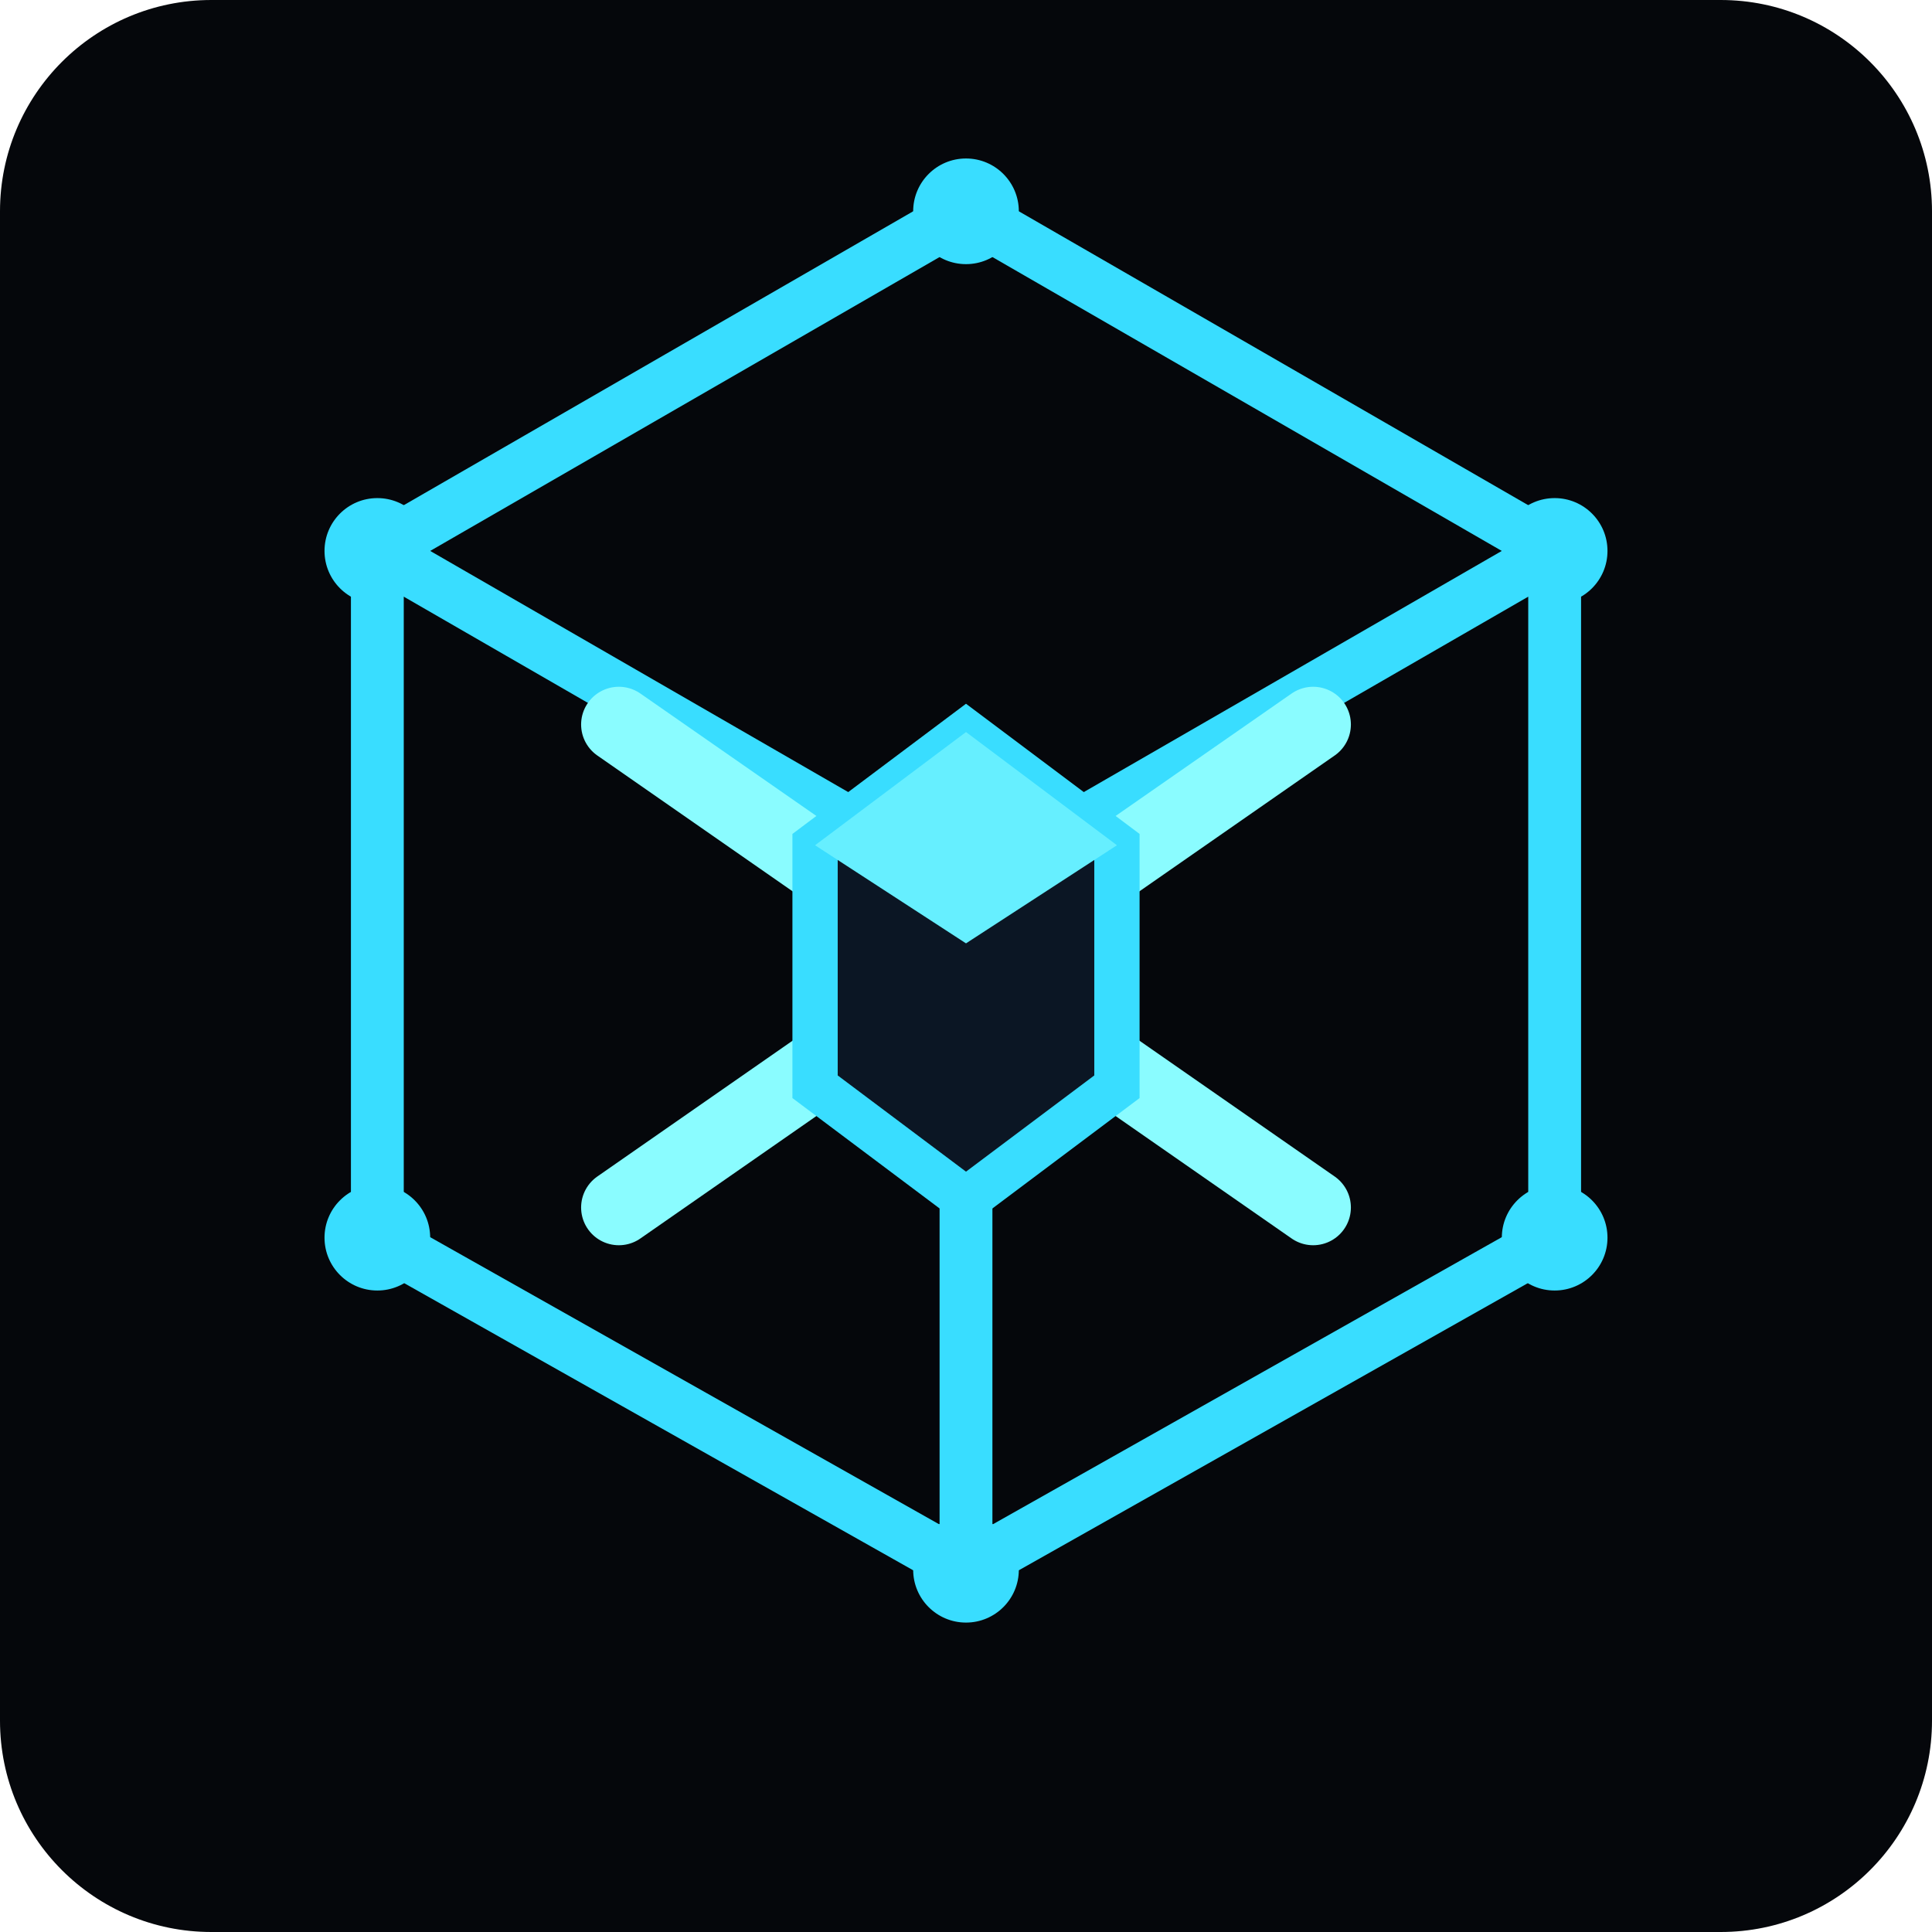
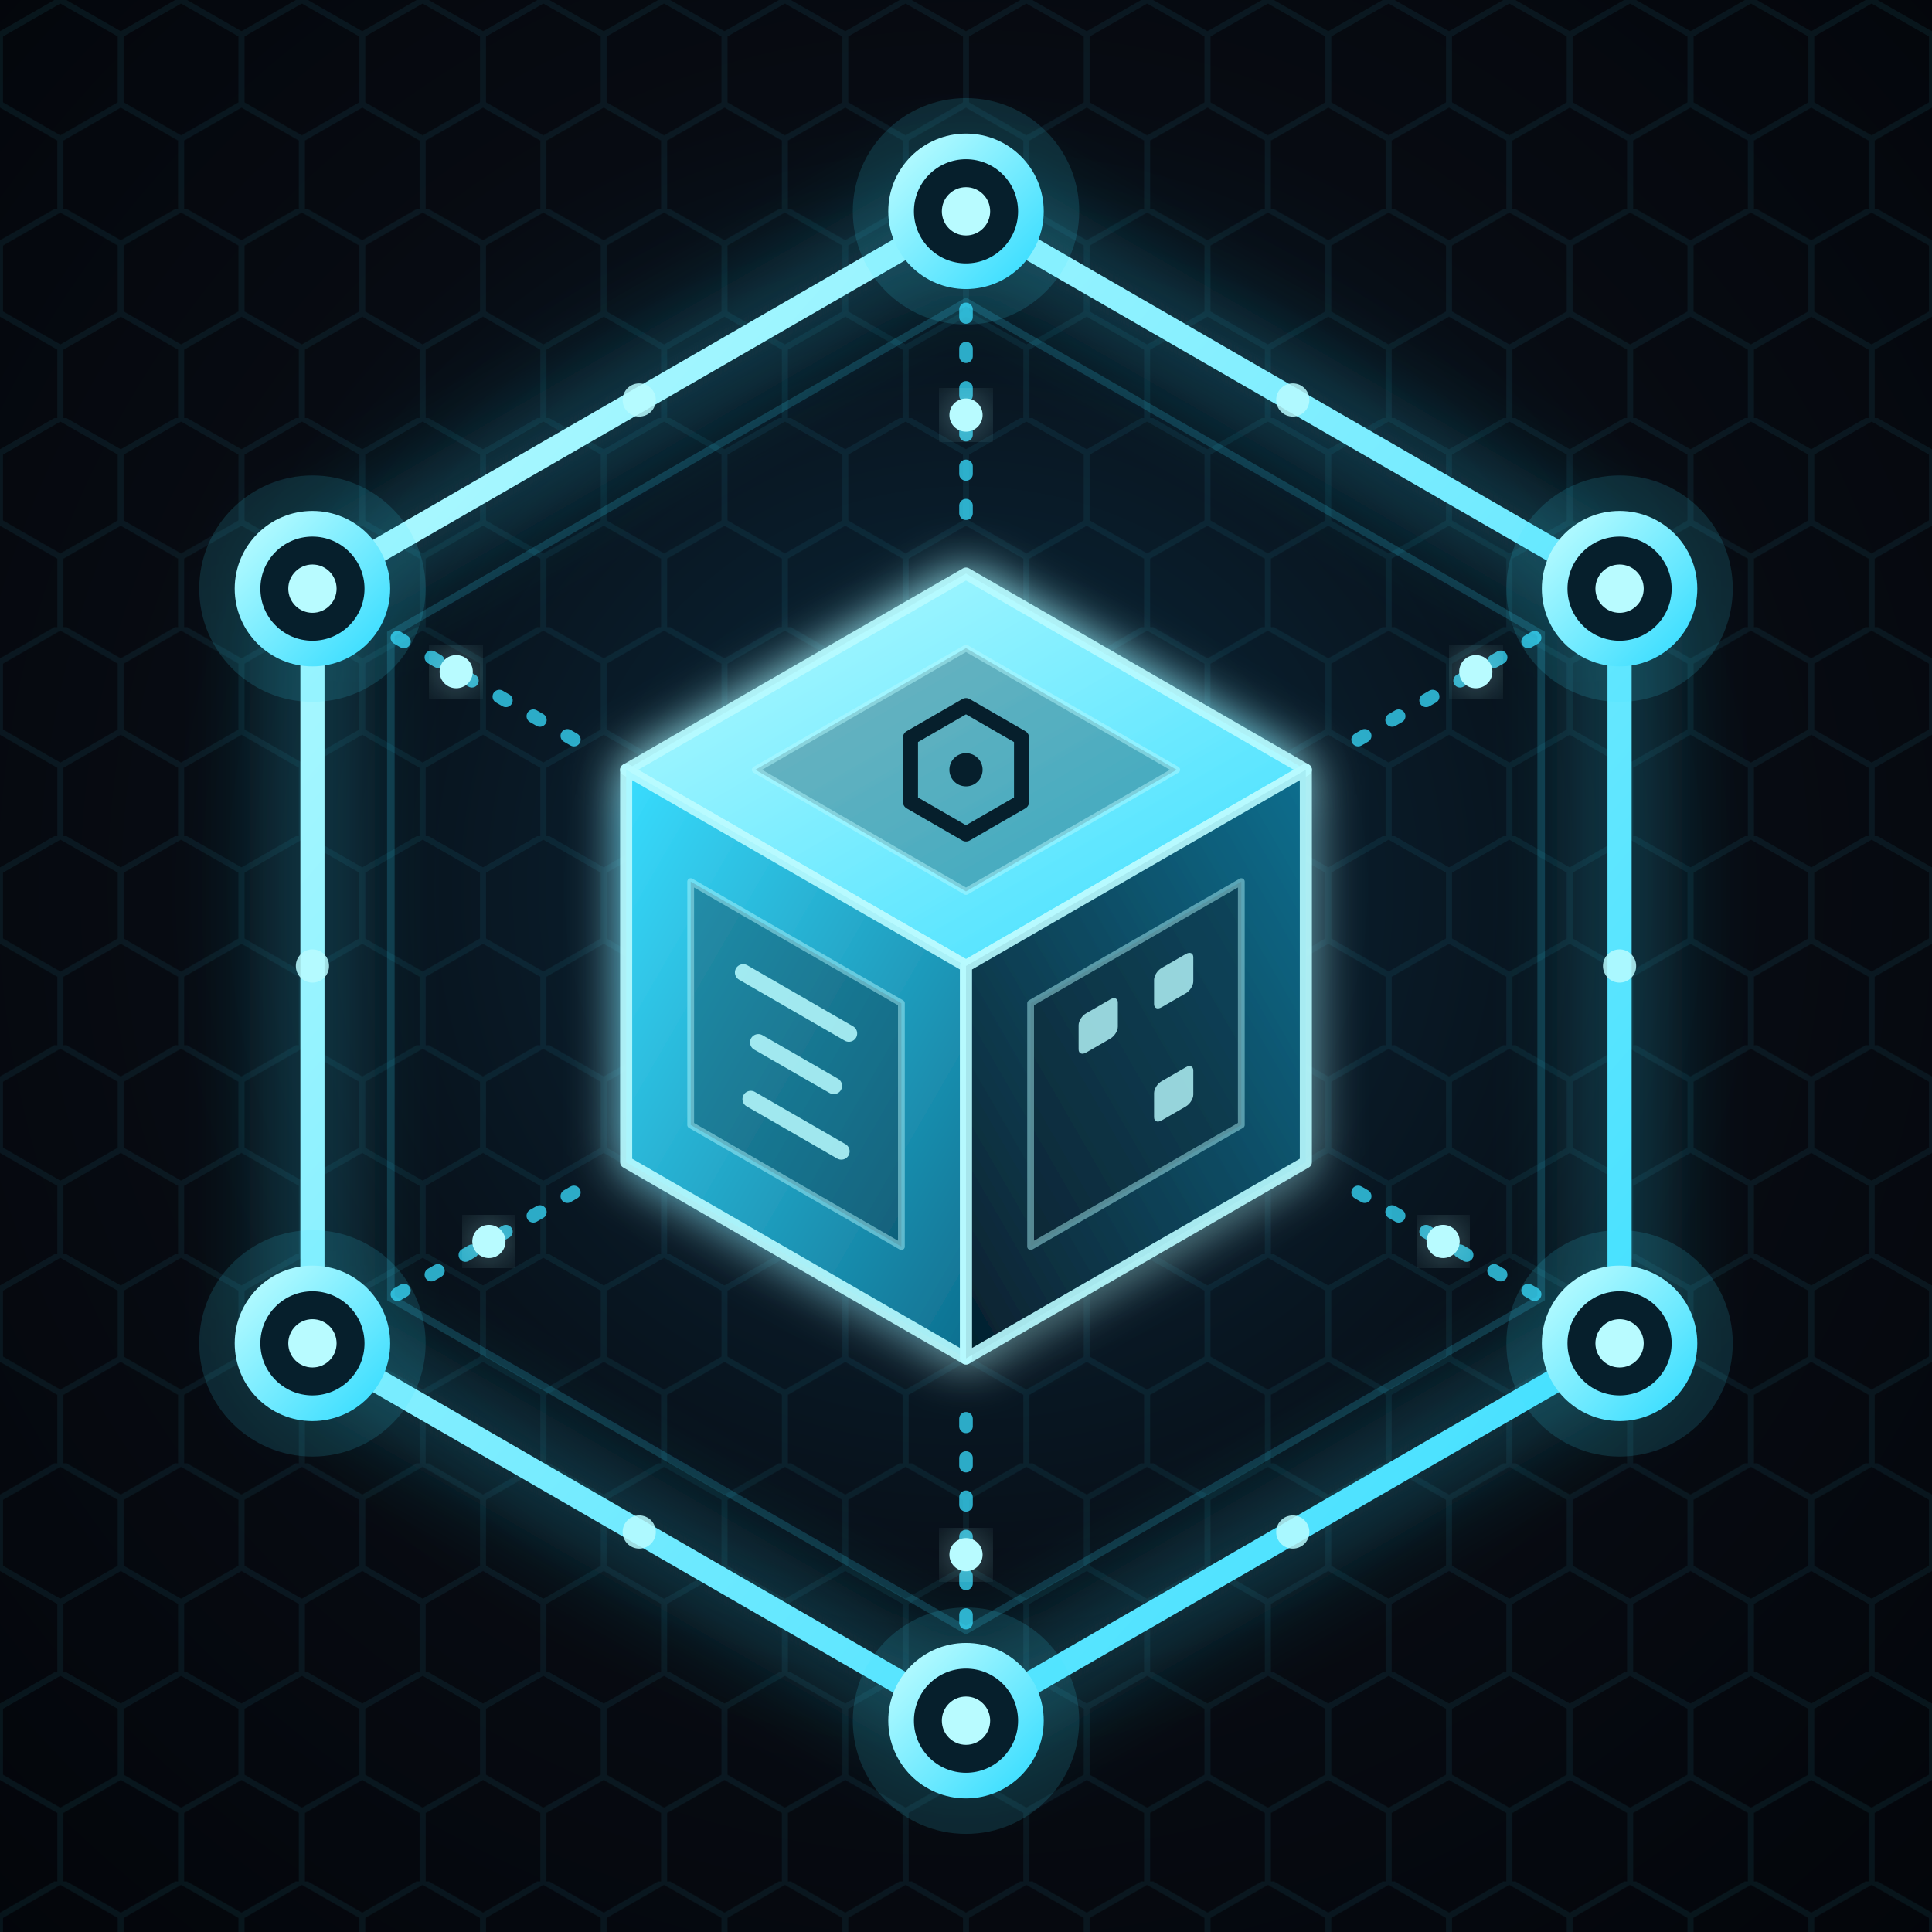
<svg xmlns="http://www.w3.org/2000/svg" width="256" height="256" viewBox="0 0 256 256">
-   <rect width="256" height="256" rx="28" fill="#05070b" />
-   <g fill="none" stroke="#39ddff" stroke-width="7" stroke-linecap="round" stroke-linejoin="round">
-     <path d="M128 28L206 73V164L128 208L50 164V73Z" />
-     <path d="M50 73L128 118L206 73M128 118V208" />
+   <defs>
+     <radialGradient id="bgn" cx="50%" cy="46%" r="75%">
+       <stop offset="0" stop-color="#0b2a3d" />
+       <stop offset="0.55" stop-color="#070b12" />
+       <stop offset="1" stop-color="#03050a" />
+     </radialGradient>
+     <linearGradient id="topn" x1="0" y1="0" x2="1" y2="1">
+       <stop offset="0" stop-color="#b8fbff" />
+       <stop offset="1" stop-color="#39ddff" />
+     </linearGradient>
+     <linearGradient id="lefn" x1="0" y1="0" x2="1" y2="1">
+       <stop offset="0" stop-color="#39ddff" />
+       <stop offset="1" stop-color="#0e6f8f" />
+     </linearGradient>
+     <linearGradient id="rign" x1="1" y1="0" x2="0" y2="1">
+       <stop offset="0" stop-color="#0e6f8f" />
+       <stop offset="1" stop-color="#061f2c" />
+     </linearGradient>
+     <linearGradient id="strn" x1="0" y1="0" x2="1" y2="1">
+       <stop offset="0" stop-color="#b8fbff" />
+       <stop offset="1" stop-color="#39ddff" />
+     </linearGradient>
+     <filter id="glown" x="-30%" y="-30%" width="160%" height="160%">
+       <feGaussianBlur stdDeviation="3.2" result="b" />
+       <feMerge>
+         <feMergeNode in="b" />
+         <feMergeNode in="SourceGraphic" />
+       </feMerge>
+     </filter>
+     <filter id="softn" x="-50%" y="-50%" width="200%" height="200%">
+       <feGaussianBlur stdDeviation="6" />
+     </filter>
+     <pattern id="gridn" width="16" height="27.7" patternUnits="userSpaceOnUse" patternTransform="translate(0 0)">
+       <path d="M8 0L16 4.6V13.8L8 18.4L0 13.8V4.6Z M8 18.4V27.7 M0 13.8L-8 18.4 M16 13.8L24 18.4" fill="none" stroke="#39ddff" stroke-opacity="0.07" stroke-width="0.8" />
+     </pattern>
+   </defs>
+   <rect width="256" height="256" fill="url(#bgn)" />
+   <rect width="256" height="256" fill="url(#gridn)" />
+   <polygon points="128,40 204.21,84 204.21,172 128,216 51.79,172 51.79,84" fill="none" stroke="#39ddff" stroke-opacity="0.18" stroke-width="1" />
+   <polygon points="128,28 214.6,78 214.6,178 128,228 41.4,178 41.4,78" fill="none" stroke="#39ddff" stroke-opacity="0.35" stroke-width="7" filter="url(#softn)" />
+   <polygon points="128,28 214.6,78 214.6,178 128,228 41.4,178 41.4,78" fill="none" stroke="url(#strn)" stroke-width="3.2" stroke-linejoin="round" />
+   <circle cx="171.3" cy="53" r="2.2" fill="#b8fbff" fill-opacity="0.85" />
+   <circle cx="214.6" cy="128" r="2.2" fill="#b8fbff" fill-opacity="0.85" />
+   <circle cx="171.3" cy="203" r="2.2" fill="#b8fbff" fill-opacity="0.85" />
+   <circle cx="84.7" cy="203" r="2.2" fill="#b8fbff" fill-opacity="0.85" />
+   <circle cx="41.4" cy="128" r="2.2" fill="#b8fbff" fill-opacity="0.85" />
+   <circle cx="84.7" cy="53" r="2.2" fill="#b8fbff" fill-opacity="0.85" />
+   <circle cx="128" cy="28" r="15" fill="#39ddff" fill-opacity="0.14" />
+   <circle cx="128" cy="28" r="8.6" fill="#061f2c" stroke="url(#strn)" stroke-width="3.4" />
+   <circle cx="128" cy="28" r="3.2" fill="#b8fbff" />
+   <circle cx="214.6" cy="78" r="15" fill="#39ddff" fill-opacity="0.14" />
+   <circle cx="214.6" cy="78" r="8.6" fill="#061f2c" stroke="url(#strn)" stroke-width="3.4" />
+   <circle cx="214.6" cy="78" r="3.2" fill="#b8fbff" />
+   <circle cx="214.6" cy="178" r="15" fill="#39ddff" fill-opacity="0.14" />
+   <circle cx="214.6" cy="178" r="8.6" fill="#061f2c" stroke="url(#strn)" stroke-width="3.4" />
+   <circle cx="214.6" cy="178" r="3.2" fill="#b8fbff" />
+   <circle cx="128" cy="228" r="15" fill="#39ddff" fill-opacity="0.14" />
+   <circle cx="128" cy="228" r="8.6" fill="#061f2c" stroke="url(#strn)" stroke-width="3.4" />
+   <circle cx="128" cy="228" r="3.2" fill="#b8fbff" />
+   <circle cx="41.4" cy="178" r="15" fill="#39ddff" fill-opacity="0.14" />
+   <circle cx="41.4" cy="178" r="8.6" fill="#061f2c" stroke="url(#strn)" stroke-width="3.4" />
+   <circle cx="41.4" cy="178" r="3.2" fill="#b8fbff" />
+   <circle cx="41.4" cy="78" r="15" fill="#39ddff" fill-opacity="0.14" />
+   <circle cx="41.4" cy="78" r="8.6" fill="#061f2c" stroke="url(#strn)" stroke-width="3.4" />
+   <circle cx="41.4" cy="78" r="3.2" fill="#b8fbff" />
+   <line x1="128" y1="68" x2="128" y2="39" stroke="#39ddff" stroke-opacity="0.75" stroke-width="1.8" stroke-dasharray="1 4.2" stroke-linecap="round" />
+   <circle cx="128" cy="55" r="2.2" fill="#b8fbff" filter="url(#glown)" />
+   <line x1="179.96" y1="98" x2="205.08" y2="83.5" stroke="#39ddff" stroke-opacity="0.75" stroke-width="1.8" stroke-dasharray="1 4.2" stroke-linecap="round" />
+   <circle cx="195.55" cy="89" r="2.2" fill="#b8fbff" filter="url(#glown)" />
+   <line x1="179.96" y1="158" x2="205.08" y2="172.5" stroke="#39ddff" stroke-opacity="0.75" stroke-width="1.8" stroke-dasharray="1 4.2" stroke-linecap="round" />
+   <circle cx="191.22" cy="164.5" r="2.2" fill="#b8fbff" filter="url(#glown)" />
+   <line x1="128" y1="188" x2="128" y2="217" stroke="#39ddff" stroke-opacity="0.75" stroke-width="1.8" stroke-dasharray="1 4.2" stroke-linecap="round" />
+   <circle cx="128" cy="206" r="2.2" fill="#b8fbff" filter="url(#glown)" />
+   <line x1="76.04" y1="158" x2="50.92" y2="172.5" stroke="#39ddff" stroke-opacity="0.75" stroke-width="1.8" stroke-dasharray="1 4.2" stroke-linecap="round" />
+   <circle cx="64.78" cy="164.5" r="2.2" fill="#b8fbff" filter="url(#glown)" />
+   <line x1="76.04" y1="98" x2="50.92" y2="83.5" stroke="#39ddff" stroke-opacity="0.75" stroke-width="1.8" stroke-dasharray="1 4.2" stroke-linecap="round" />
+   <circle cx="60.45" cy="89" r="2.2" fill="#b8fbff" filter="url(#glown)" />
+   <g filter="url(#glown)">
+     <polygon points="128,76 173.03,102 128,128 82.97,102" fill="url(#topn)" stroke="#b8fbff" stroke-opacity="0.9" stroke-width="1.6" stroke-linejoin="round" />
+     <polygon points="82.97,102 128,128 128,180 82.97,154" fill="url(#lefn)" stroke="#b8fbff" stroke-opacity="0.9" stroke-width="1.6" stroke-linejoin="round" />
+     <polygon points="128,128 173.03,102 173.03,154 128,180" fill="url(#rign)" stroke="#b8fbff" stroke-opacity="0.9" stroke-width="1.6" stroke-linejoin="round" />
+     <polygon points="128,85.88 155.92,102 128,118.12 100.08,102" fill="#061f2c" fill-opacity="0.3" stroke="#b8fbff" stroke-opacity="0.45" stroke-width="0.9" stroke-linejoin="round" />
+     <polygon points="91.52,116.82 119.44,132.94 119.44,165.18 91.52,149.06" fill="#061f2c" fill-opacity="0.34" stroke="#b8fbff" stroke-opacity="0.45" stroke-width="0.9" stroke-linejoin="round" />
+     <polygon points="136.56,132.94 164.48,116.82 164.48,149.06 136.56,165.18" fill="#061f2c" fill-opacity="0.4" stroke="#b8fbff" stroke-opacity="0.45" stroke-width="0.9" stroke-linejoin="round" />
  </g>
-   <g fill="#39ddff">
-     <circle cx="128" cy="28" r="7" />
-     <circle cx="206" cy="73" r="7" />
-     <circle cx="206" cy="164" r="7" />
-     <circle cx="128" cy="208" r="7" />
-     <circle cx="50" cy="164" r="7" />
-     <circle cx="50" cy="73" r="7" />
-   </g>
-   <g fill="none" stroke="#8afcff" stroke-width="10" stroke-linecap="round">
-     <path d="M82 96L174 160M174 96L82 160" />
-   </g>
-   <path d="M108 112L128 97L148 112V144L128 159L108 144Z" fill="#0b1624" stroke="#39ddff" stroke-width="6" />
-   <path d="M128 97L148 112L128 125L108 112Z" fill="#66efff" />
+   <polygon points="128,93.5 135.36,97.75 135.36,106.25 128,110.5 120.64,106.25 120.64,97.75" fill="none" stroke="#061f2c" stroke-width="2" stroke-linejoin="round" />
+   <circle cx="128" cy="102" r="2.2" fill="#061f2c" />
+   <line x1="98.48" y1="128.86" x2="112.48" y2="136.94" stroke="#b8fbff" stroke-opacity="0.85" stroke-width="2.2" stroke-linecap="round" />
+   <line x1="100.48" y1="138.12" x2="110.48" y2="143.88" stroke="#b8fbff" stroke-opacity="0.85" stroke-width="2.2" stroke-linecap="round" />
+   <line x1="99.48" y1="145.64" x2="111.48" y2="152.56" stroke="#b8fbff" stroke-opacity="0.85" stroke-width="2.2" stroke-linecap="round" />
+   <rect x="142.92" y="133.4" width="5.2" height="5.2" rx="1" fill="#b8fbff" fill-opacity="0.8" transform="skewY(-30) translate(0 83.96)" />
+   <rect x="152.92" y="127.4" width="5.2" height="5.2" rx="1" fill="#b8fbff" fill-opacity="0.8" transform="skewY(-30) translate(0 89.73)" />
+   <rect x="152.92" y="142.4" width="5.2" height="5.2" rx="1" fill="#b8fbff" fill-opacity="0.8" transform="skewY(-30) translate(0 89.73)" />
</svg>
